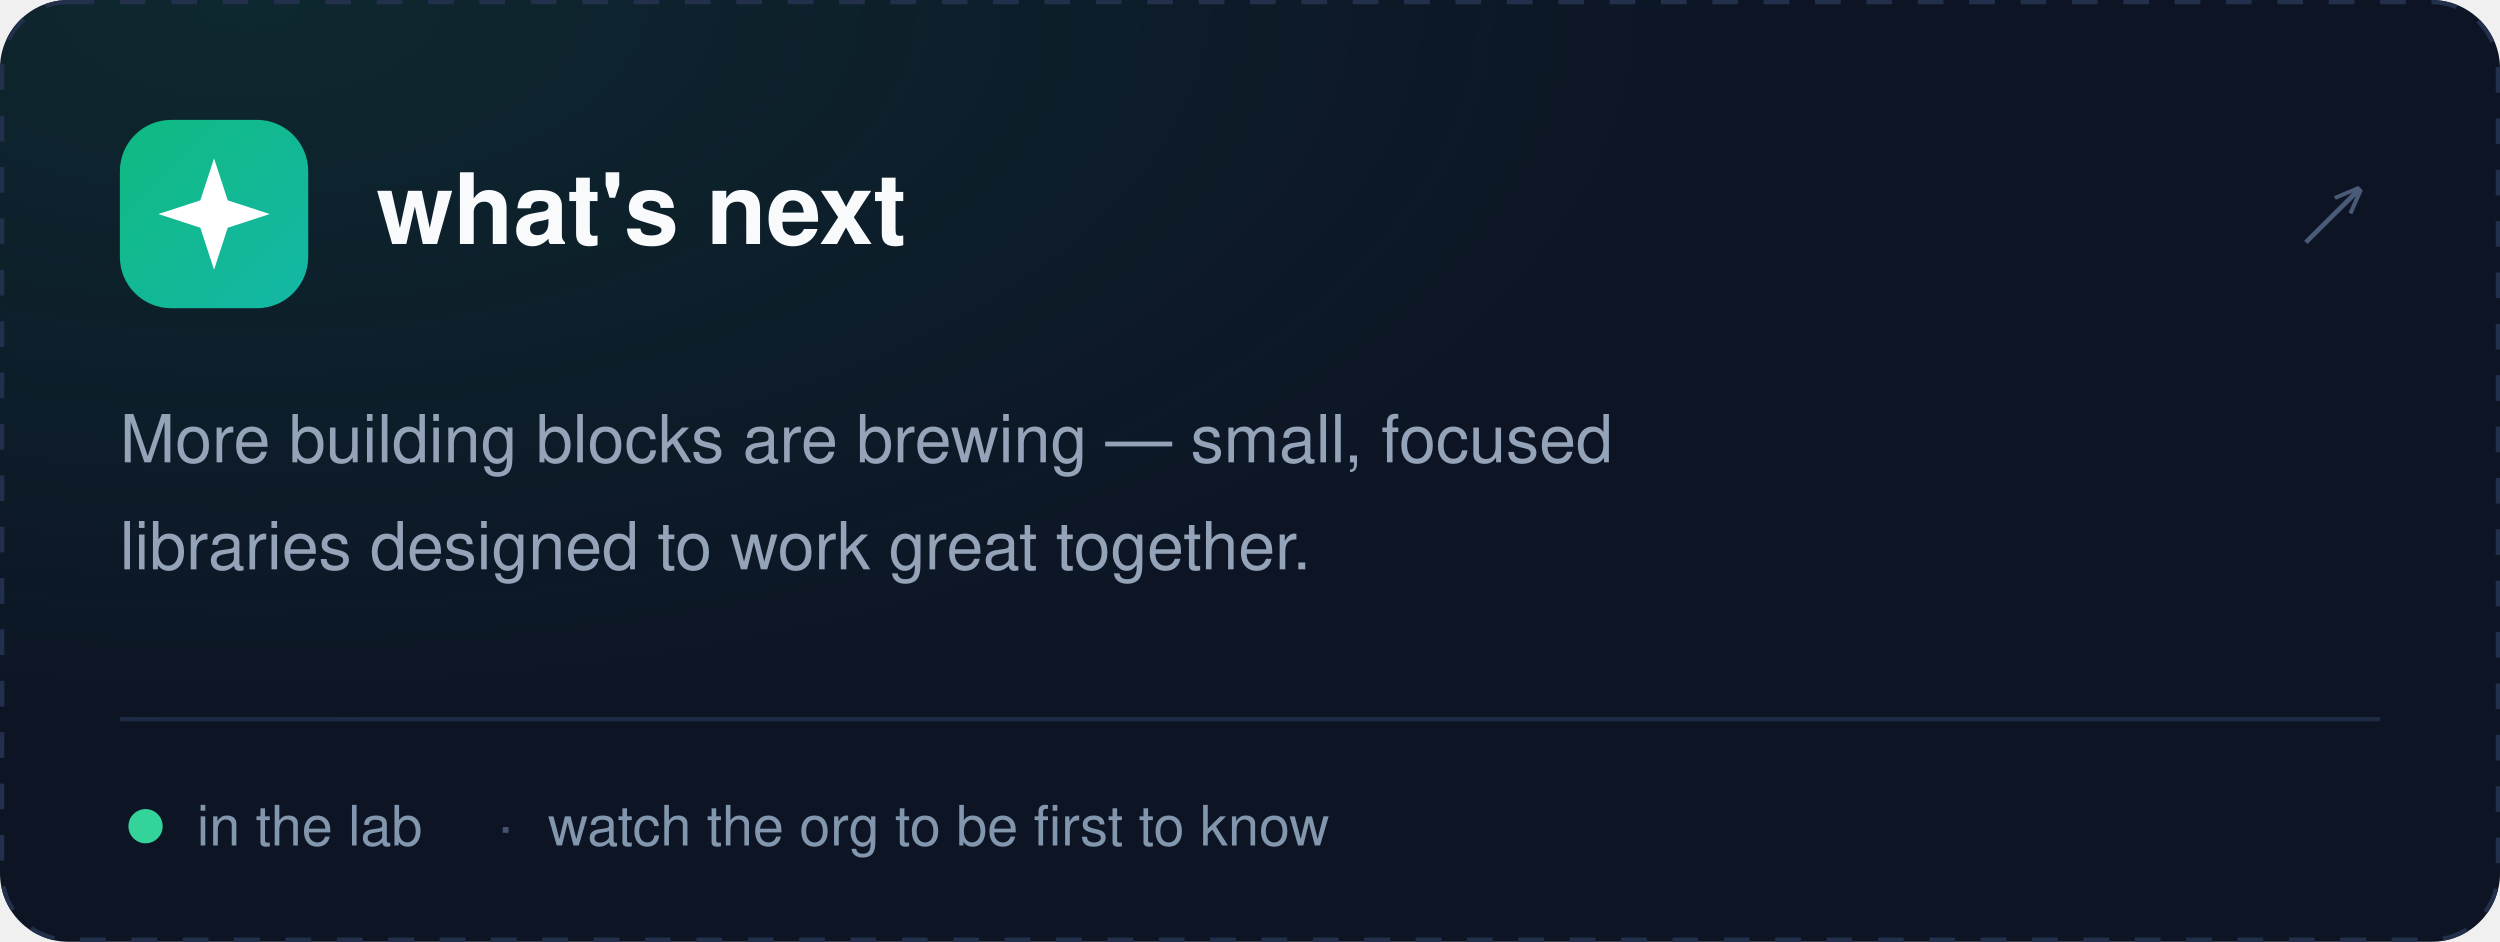
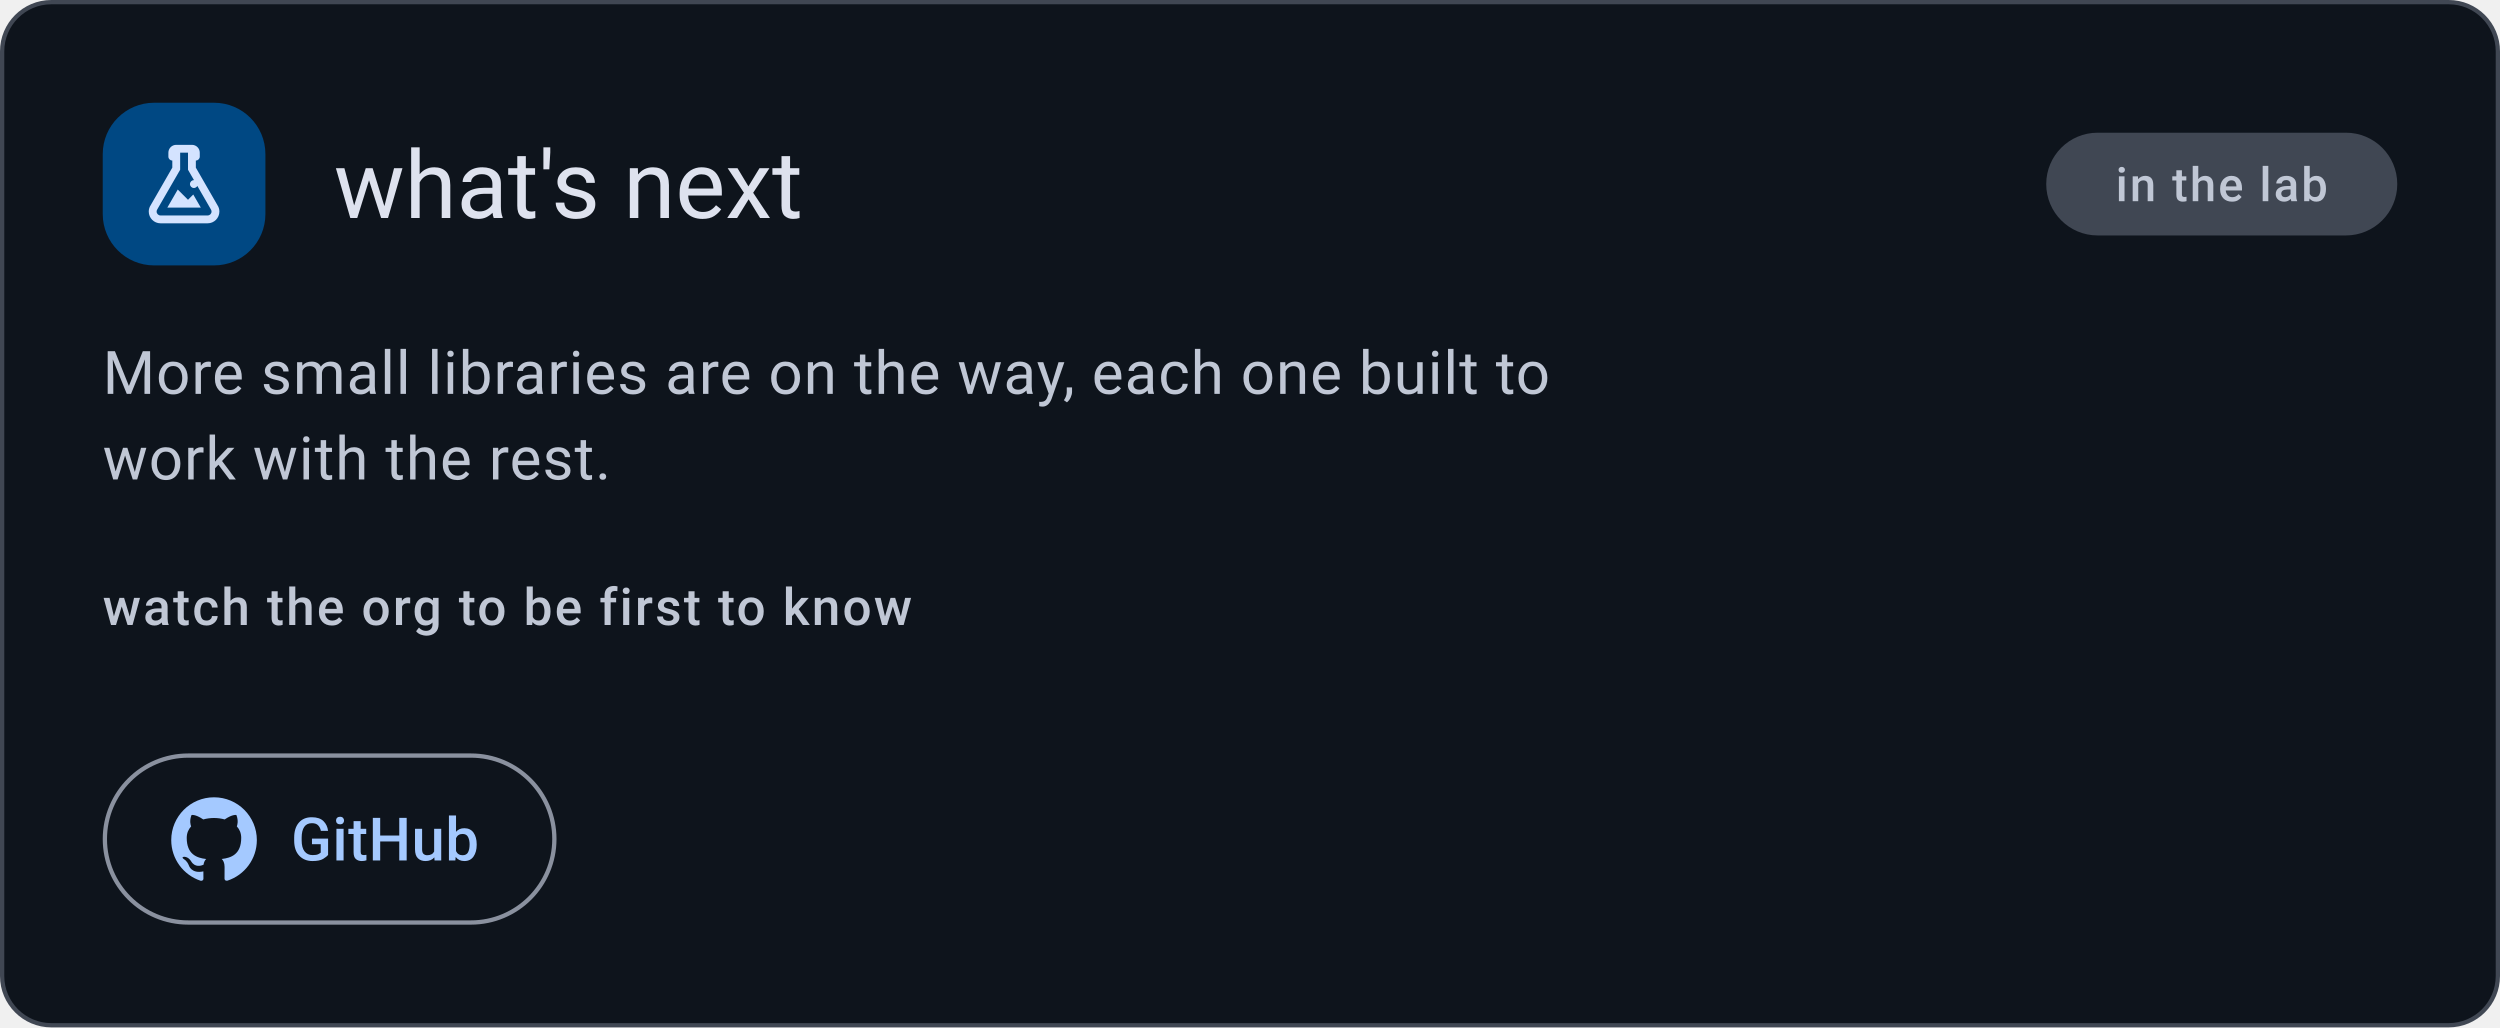
- <svg xmlns="http://www.w3.org/2000/svg" width="584" height="220" viewBox="0 0 584 220" fill="none" role="img" aria-label="More libraries coming soon">
-   <defs>
-     <linearGradient id="icon" x1="0" y1="0" x2="1" y2="1">
-       <stop offset="0%" stop-color="#10B981" />
-       <stop offset="100%" stop-color="#14B8A6" />
-     </linearGradient>
-     <radialGradient id="glow" cx="50%" cy="50%" r="50%">
-       <stop offset="0%" stop-color="#10B981" stop-opacity="0.12" />
-       <stop offset="100%" stop-color="#10B981" stop-opacity="0" />
-     </radialGradient>
-     <clipPath id="frame">
-       <rect width="584" height="220" rx="16" />
-     </clipPath>
-   </defs>
-   <g clip-path="url(#frame)">
-     <rect width="584" height="220" fill="#0D1424" />
-     <ellipse cx="60" cy="0" rx="360" ry="180" fill="url(#glow)" />
+ <svg xmlns="http://www.w3.org/2000/svg" width="584" height="240" viewBox="0 0 584 240" fill="none" role="img" aria-label="what's next — more libraries are on the way">
+   <rect x="0.5" y="0.5" width="583" height="239" rx="11.5" fill="#0e141c" stroke="#404753" />
+   <rect x="24" y="24" width="38" height="38" rx="12" fill="#004883" />
+   <g transform="translate(32 32) scale(0.91667)">
+     <path d="M5,19A1,1 0 0,0 6,20H18A1,1 0 0,0 19,19C19,18.79 18.93,18.59 18.82,18.43L13,8.35V4H11V8.35L5.18,18.43C5.07,18.59 5,18.79 5,19M6,22A3,3 0 0,1 3,19C3,18.4 3.18,17.84 3.5,17.37L9,7.81V6A1,1 0 0,1 8,5V4A2,2 0 0,1 10,2H14A2,2 0 0,1 16,4V5A1,1 0 0,1 15,6V7.81L20.5,17.37C20.82,17.84 21,18.4 21,19A3,3 0 0,1 18,22H6M13,16L14.34,14.66L16.27,18H7.73L10.39,13.39L13,16M14.5,13A1,1 0 0,1 13.5,12A1,1 0 0,1 14.5,11A1,1 0 0,1 15.5,12A1,1 0 0,1 14.5,13Z" fill="#d4e3ff" />
  </g>
-   <rect x="0.5" y="0.5" width="583" height="219" rx="15.5" stroke="#22304C" stroke-dasharray="6 6" />
-   <rect x="28" y="28" width="44" height="44" rx="12" fill="url(#icon)" />
-   <path d="M50 37 L53.2 46.8 L63 50 L53.2 53.2 L50 63 L46.8 53.2 L37 50 L46.8 46.8 Z" fill="#FFFFFF" />
-   <text x="88" y="57" font-family="-apple-system, 'Segoe UI', Helvetica, Arial, sans-serif" font-size="23" font-weight="700" fill="#F8FAFC">what's next</text>
-   <text x="552" y="56" text-anchor="end" font-family="-apple-system, 'Segoe UI', Helvetica, Arial, sans-serif" font-size="19" fill="#4A5B77">↗</text>
-   <text font-family="-apple-system, 'Segoe UI', Helvetica, Arial, sans-serif" font-size="15.5" fill="#94A3B8">
-     <tspan x="28" y="108">More building blocks are brewing — small, focused</tspan>
-     <tspan x="28" y="133">libraries designed to work great together.</tspan>
+   <text x="78" y="50.92" font-family="-apple-system, BlinkMacSystemFont, 'Segoe UI', Roboto, Helvetica, Arial, sans-serif" font-size="22" font-weight="400" fill="#dee2ee">what's next</text>
+   <rect x="478" y="31" width="82" height="24" rx="12" fill="#404753" />
+   <text x="519" y="47" text-anchor="middle" font-family="-apple-system, BlinkMacSystemFont, 'Segoe UI', Roboto, Helvetica, Arial, sans-serif" font-size="11" font-weight="500" letter-spacing="0.5" fill="#c0c7d5">in the lab</text>
+   <text font-family="-apple-system, BlinkMacSystemFont, 'Segoe UI', Roboto, Helvetica, Arial, sans-serif" font-size="14" letter-spacing="0.25" fill="#c0c7d5">
+     <tspan x="24" y="92">More small libraries are on the way, each one built to</tspan>
+     <tspan x="24" y="112">work with the rest.</tspan>
  </text>
-   <line x1="28" y1="168" x2="556" y2="168" stroke="#1D2A44" />
-   <g font-family="-apple-system, 'Segoe UI', Helvetica, Arial, sans-serif" font-size="13" fill="#8296AD">
-     <circle cx="34" cy="193" r="4" fill="#34D399" />
-     <text x="46" y="197.5">in the lab</text>
-     <text x="116" y="197.5" fill="#44536E">·</text>
-     <text x="128" y="197.5">watch the org to be first to know</text>
+   <text x="24" y="146" font-family="-apple-system, BlinkMacSystemFont, 'Segoe UI', Roboto, Helvetica, Arial, sans-serif" font-size="12" font-weight="500" letter-spacing="0.5" fill="#c0c7d5">watch the org to be first to know</text>
+   <rect x="24.5" y="176.5" width="105" height="39" rx="19.5" fill="none" stroke="#8a919f" />
+   <g transform="translate(40 186) scale(0.83333)">
+     <path d="M12 .297c-6.63 0-12 5.373-12 12 0 5.303 3.438 9.8 8.205 11.385.6.113.82-.258.82-.577 0-.285-.01-1.04-.015-2.04-3.338.724-4.042-1.61-4.042-1.61C4.422 18.07 3.633 17.7 3.633 17.7c-1.087-.744.084-.729.084-.729 1.205.084 1.838 1.236 1.838 1.236 1.07 1.835 2.809 1.305 3.495.998.108-.776.417-1.305.76-1.605-2.665-.3-5.466-1.332-5.466-5.93 0-1.31.465-2.38 1.235-3.22-.135-.303-.54-1.523.105-3.176 0 0 1.005-.322 3.3 1.23.96-.267 1.98-.399 3-.405 1.02.006 2.04.138 3 .405 2.28-1.552 3.285-1.23 3.285-1.23.645 1.653.24 2.873.12 3.176.765.84 1.23 1.91 1.23 3.22 0 4.61-2.805 5.625-5.475 5.92.42.36.81 1.096.81 2.22 0 1.606-.015 2.896-.015 3.286 0 .315.21.69.825.57C20.565 22.092 24 17.592 24 12.297c0-6.627-5.373-12-12-12" fill="#a4c9ff" />
  </g>
+   <text x="68" y="201" font-family="-apple-system, BlinkMacSystemFont, 'Segoe UI', Roboto, Helvetica, Arial, sans-serif" font-size="14" font-weight="500" letter-spacing="0.1" fill="#a4c9ff">GitHub</text>
</svg>
